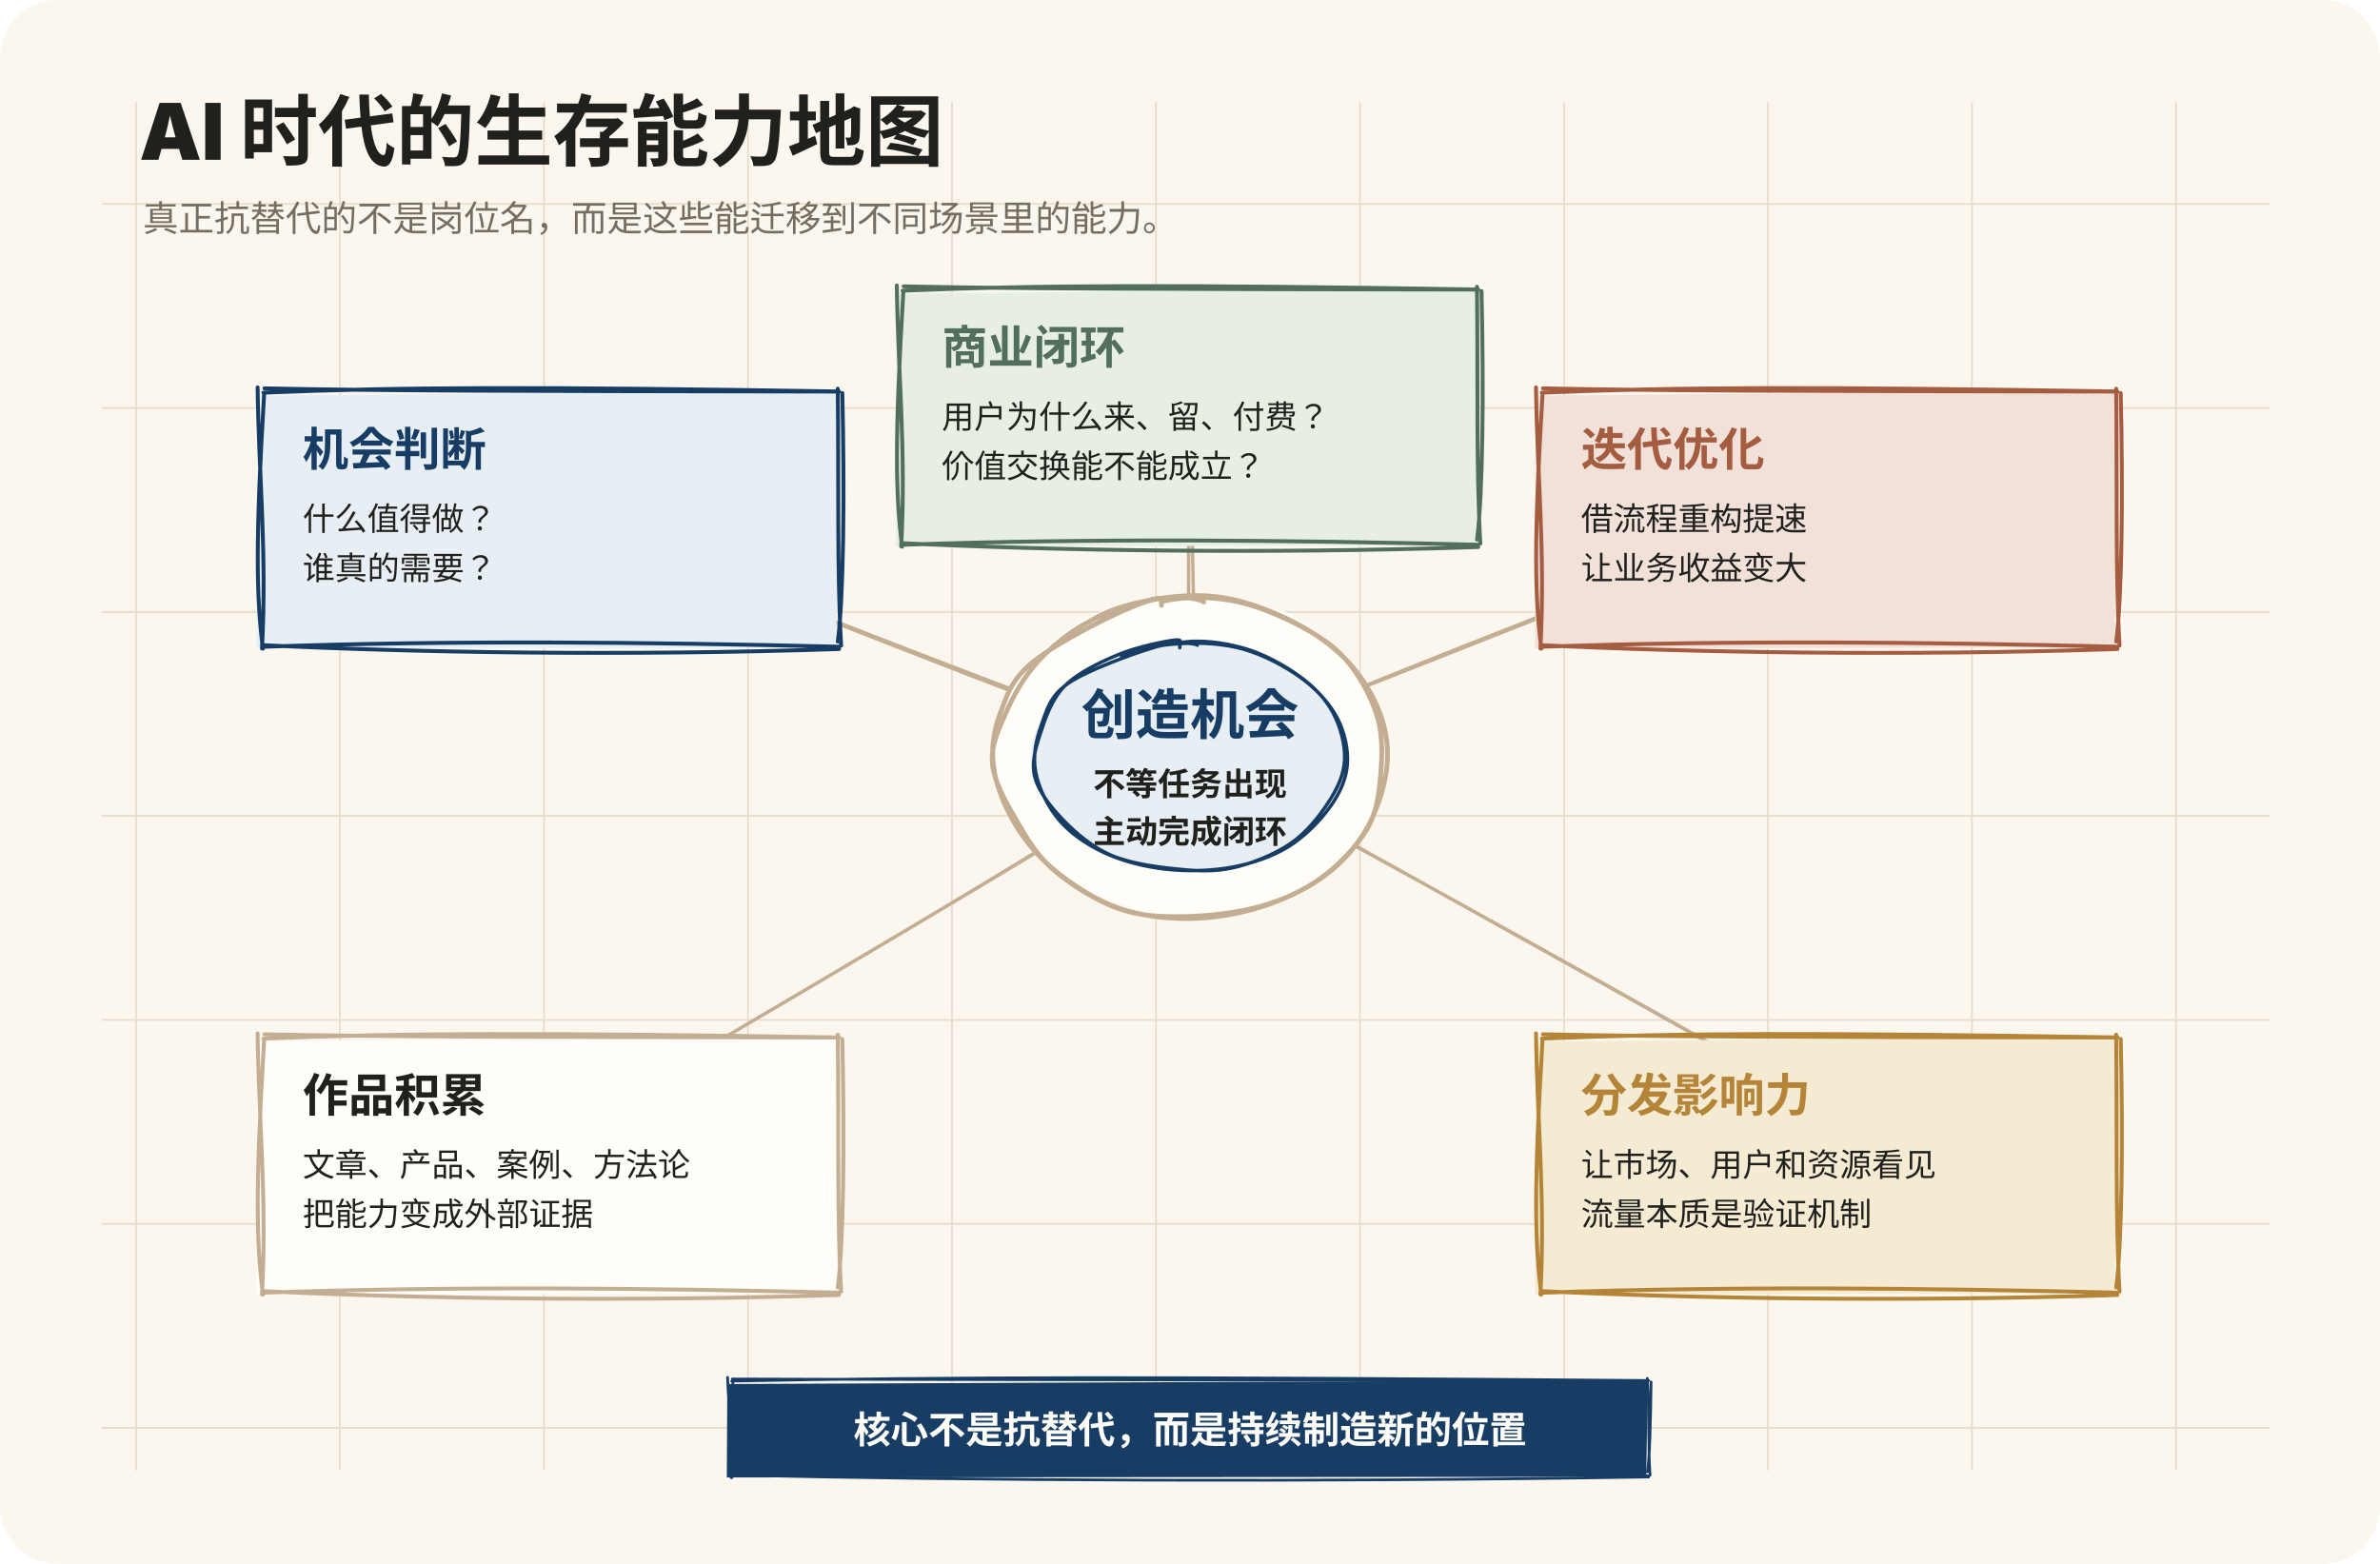
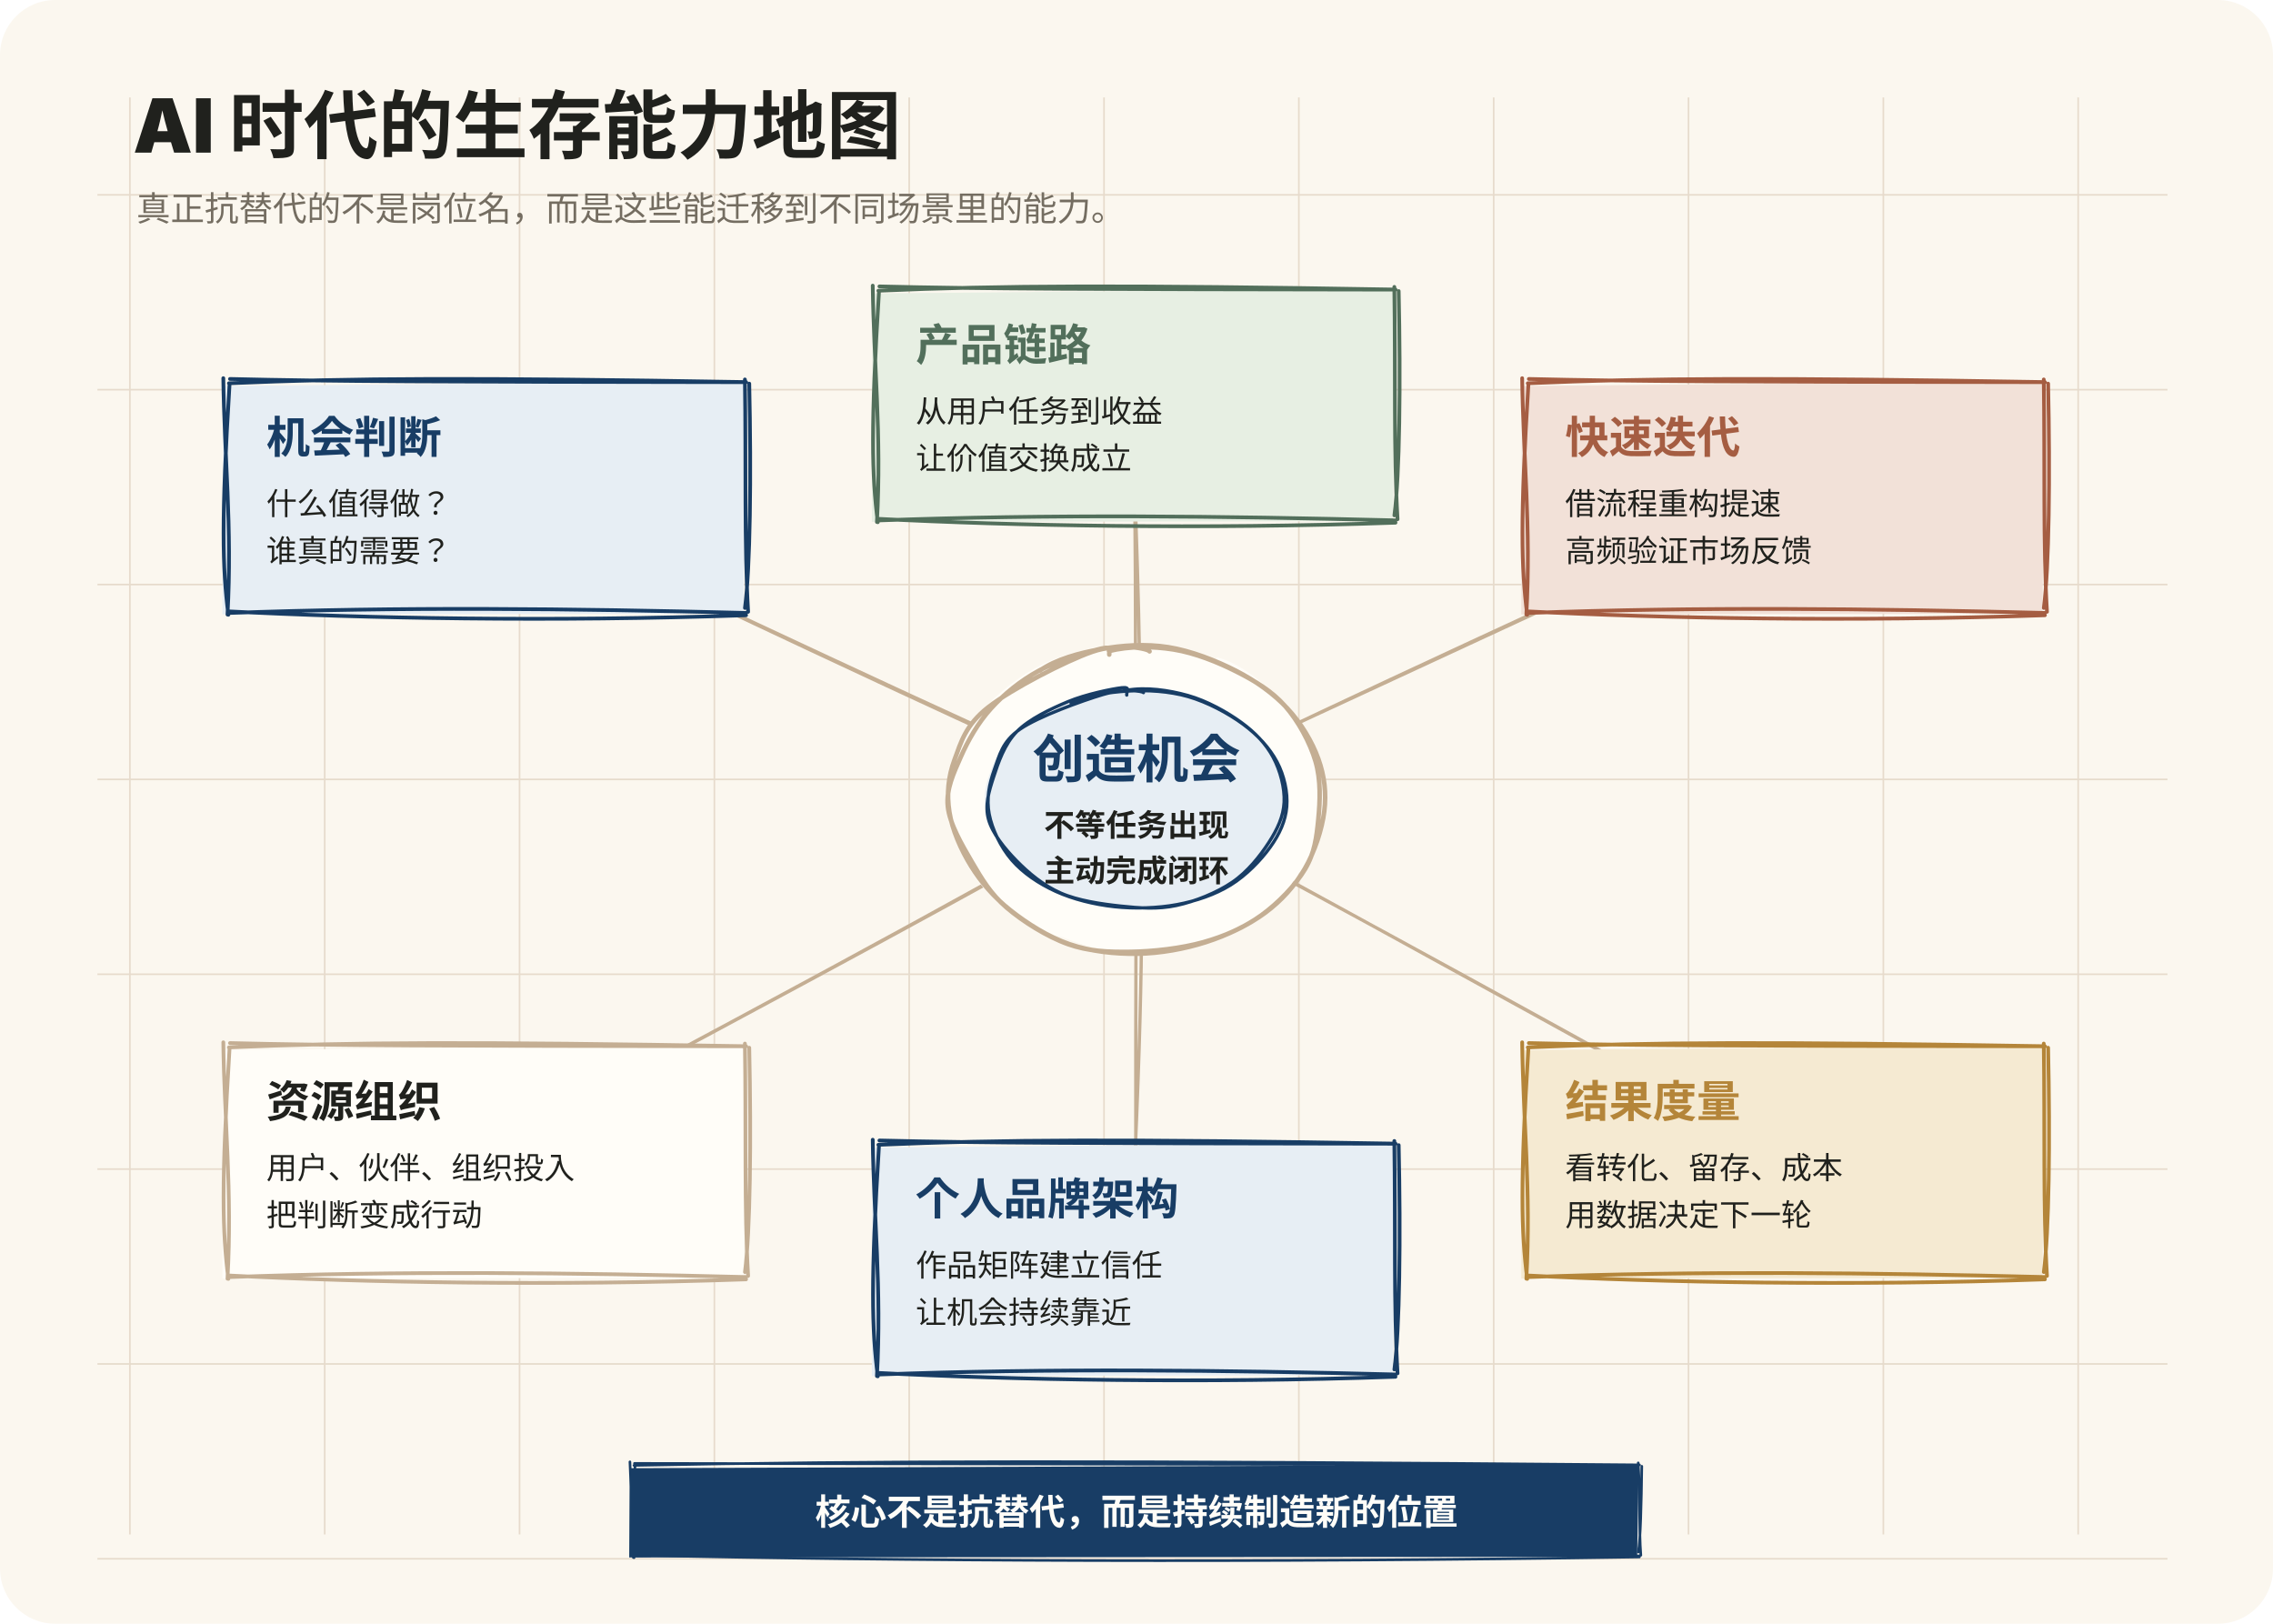
- <svg xmlns="http://www.w3.org/2000/svg" width="1400" height="920" viewBox="0 0 1400 920" role="img" aria-labelledby="title desc">
-   <rect width="1400" height="920" rx="34" fill="#fbf7ef" />
+ <svg xmlns="http://www.w3.org/2000/svg" width="1400" height="1000" viewBox="0 0 1400 1000" role="img" aria-labelledby="title desc">
+   <rect width="1400" height="1000" rx="34" fill="#fbf7ef" />
  <g opacity="0.38">
-     <path d="M80 60V865" stroke="#c4ae93" stroke-width="1" />
-     <path d="M200 60V865" stroke="#c4ae93" stroke-width="1" />
-     <path d="M320 60V865" stroke="#c4ae93" stroke-width="1" />
-     <path d="M440 60V865" stroke="#c4ae93" stroke-width="1" />
-     <path d="M560 60V865" stroke="#c4ae93" stroke-width="1" />
-     <path d="M680 60V865" stroke="#c4ae93" stroke-width="1" />
-     <path d="M800 60V865" stroke="#c4ae93" stroke-width="1" />
-     <path d="M920 60V865" stroke="#c4ae93" stroke-width="1" />
-     <path d="M1040 60V865" stroke="#c4ae93" stroke-width="1" />
-     <path d="M1160 60V865" stroke="#c4ae93" stroke-width="1" />
-     <path d="M1280 60V865" stroke="#c4ae93" stroke-width="1" />
+     <path d="M80 60V945" stroke="#c4ae93" stroke-width="1" />
+     <path d="M200 60V945" stroke="#c4ae93" stroke-width="1" />
+     <path d="M320 60V945" stroke="#c4ae93" stroke-width="1" />
+     <path d="M440 60V945" stroke="#c4ae93" stroke-width="1" />
+     <path d="M560 60V945" stroke="#c4ae93" stroke-width="1" />
+     <path d="M680 60V945" stroke="#c4ae93" stroke-width="1" />
+     <path d="M800 60V945" stroke="#c4ae93" stroke-width="1" />
+     <path d="M920 60V945" stroke="#c4ae93" stroke-width="1" />
+     <path d="M1040 60V945" stroke="#c4ae93" stroke-width="1" />
+     <path d="M1160 60V945" stroke="#c4ae93" stroke-width="1" />
+     <path d="M1280 60V945" stroke="#c4ae93" stroke-width="1" />
    <path d="M60 120H1335" stroke="#c4ae93" stroke-width="1" />
    <path d="M60 240H1335" stroke="#c4ae93" stroke-width="1" />
    <path d="M60 360H1335" stroke="#c4ae93" stroke-width="1" />
    <path d="M60 480H1335" stroke="#c4ae93" stroke-width="1" />
    <path d="M60 600H1335" stroke="#c4ae93" stroke-width="1" />
    <path d="M60 720H1335" stroke="#c4ae93" stroke-width="1" />
    <path d="M60 840H1335" stroke="#c4ae93" stroke-width="1" />
+     <path d="M60 960H1335" stroke="#c4ae93" stroke-width="1" />
  </g>
  <text x="82" y="94" fill="#20211d" text-anchor="start" font-size="46" font-weight="850" font-family="-apple-system, BlinkMacSystemFont, 'PingFang SC', 'Microsoft YaHei', sans-serif">AI 时代的生存能力地图</text>
  <text x="84" y="136" fill="#746d61" text-anchor="start" font-size="21" font-weight="520" font-family="-apple-system, BlinkMacSystemFont, 'PingFang SC', 'Microsoft YaHei', sans-serif">真正抗替代的不是岗位名，而是这些能迁移到不同场景里的能力。</text>
-   <path d="M701.93 443.114 C697.901 407.063, 699.732 368.288, 699.015 250.426 M701.167 446.229 C702.741 400.484, 702.898 354.324, 699.481 250.379" stroke="#c4ae93" fill="none" stroke-width="2" stroke-linecap="round" />
-   <path d="M701.204 443.824 C767.236 417.875, 836.394 391.014, 1039.386 310.266 M700.728 445.767 C781.255 411.521, 861.209 379.589, 1039.677 310.237" stroke="#c4ae93" fill="none" stroke-width="2" stroke-linecap="round" />
-   <path d="M700.984 444.039 C777.861 486.838, 854.812 528.968, 1079.498 655.217 M700.595 445.627 C788.938 492.627, 878.269 541.767, 1079.736 655.193" stroke="#c4ae93" fill="none" stroke-width="2" stroke-linecap="round" />
-   <path d="M701.067 443.957 C631.981 488.323, 562.976 530.462, 349.455 655.236 M700.646 445.68 C617.456 497.381, 535.338 546.505, 349.713 655.21" stroke="#c4ae93" fill="none" stroke-width="2" stroke-linecap="round" />
-   <path d="M701.174 443.853 C629.221 419.436, 560.317 392.572, 349.401 310.259 M700.71 445.747 C619.16 416.655, 537.05 384.729, 349.685 310.231" stroke="#c4ae93" fill="none" stroke-width="2" stroke-linecap="round" />
-   <path d="M647.199 361.198 C657.752 355.368, 671.938 353.866, 685.792 352.864 C699.647 351.861, 716.913 352.779, 730.324 355.184 C743.735 357.589, 755.045 360.637, 766.259 367.294 C777.473 373.95, 790.006 385.636, 797.61 395.123 C805.214 404.611, 809.208 413.148, 811.883 424.218 C814.559 435.289, 815.851 450.145, 813.662 461.548 C811.474 472.951, 805.821 482.837, 798.751 492.636 C791.68 502.436, 782.182 513.315, 771.239 520.344 C760.296 527.373, 746.45 531.655, 733.093 534.812 C719.735 537.969, 704.541 540.194, 691.093 539.285 C677.646 538.376, 665.045 534.44, 652.408 529.358 C639.772 524.276, 625.125 516.835, 615.274 508.796 C605.422 500.756, 598.53 491.621, 593.3 481.123 C588.069 470.626, 583.961 457.349, 583.893 445.809 C583.824 434.269, 588.031 422.139, 592.889 411.883 C597.748 401.626, 601.421 393.669, 613.045 384.27 C624.669 374.87, 651.153 360.766, 662.633 355.485 C674.113 350.205, 681.286 351.014, 681.926 352.587 M749.545 357.739 C762.689 361.198, 775.054 371.107, 784.391 379.914 C793.729 388.722, 800.56 400.077, 805.57 410.583 C810.581 421.089, 814.187 432.04, 814.452 442.951 C814.717 453.862, 811.443 465.721, 807.159 476.05 C802.875 486.38, 798.09 496.329, 788.748 504.929 C779.406 513.53, 764.134 521.771, 751.108 527.652 C738.081 533.534, 723.936 539.206, 710.59 540.217 C697.243 541.228, 684.089 536.67, 671.029 533.719 C657.969 530.767, 643.131 528.508, 632.231 522.509 C621.33 516.51, 612.797 507.378, 605.626 497.727 C598.454 488.075, 592.106 476.027, 589.2 464.6 C586.294 453.172, 586.387 440.455, 588.189 429.164 C589.991 417.873, 592.93 406.94, 600.011 396.854 C607.093 386.768, 619.699 375.782, 630.677 368.647 C641.655 361.512, 653.138 356.656, 665.88 354.044 C678.623 351.432, 693.434 352.069, 707.13 352.973 C720.826 353.878, 741.444 357.671, 748.059 359.471 C754.675 361.271, 747.304 361.976, 746.823 363.773" stroke="none" fill="#fffdf8" stroke-linecap="round" stroke-linejoin="round" />
-   <path d="M640.488 365.968 C650.533 358.954, 664.593 355.203, 677.775 352.804 C690.957 350.406, 705.659 349.357, 719.58 351.578 C733.501 353.799, 749.076 359.848, 761.299 366.13 C773.522 372.412, 784.471 380.233, 792.919 389.27 C801.368 398.307, 808.203 409.79, 811.993 420.353 C815.782 430.916, 817.05 441.364, 815.656 452.648 C814.262 463.932, 809.681 477.65, 803.628 488.057 C797.574 498.465, 789.481 507.563, 779.334 515.091 C769.188 522.619, 755.875 529.014, 742.751 533.224 C729.626 537.435, 714.598 540.145, 700.589 540.355 C686.58 540.566, 671.736 538.946, 658.695 534.487 C645.654 530.027, 632.438 521.599, 622.342 513.598 C612.247 505.596, 604.39 496.586, 598.122 486.477 C591.854 476.369, 586.425 463.908, 584.735 452.947 C583.044 441.985, 583.971 431.452, 587.977 420.708 C591.984 409.965, 594.633 399.54, 608.774 388.487 C622.916 377.435, 656.282 360.114, 672.827 354.393 C689.372 348.671, 707.433 352.527, 708.046 354.158 M683.059 353.967 C695.381 350.901, 709.839 350.907, 722.943 353.024 C736.046 355.141, 750.257 360.876, 761.681 366.671 C773.106 372.465, 783.399 378.602, 791.491 387.791 C799.582 396.979, 806.813 410.189, 810.231 421.8 C813.649 433.41, 813.057 446.389, 811.996 457.454 C810.935 468.519, 809.734 478.311, 803.868 488.192 C798.002 498.074, 787.274 509.225, 776.8 516.743 C766.325 524.262, 754.423 529.559, 741.02 533.302 C727.616 537.046, 710.262 539.018, 696.377 539.204 C682.492 539.39, 670.422 538.948, 657.71 534.42 C644.997 529.893, 629.96 520.491, 620.103 512.041 C610.245 503.59, 604.615 494.108, 598.565 483.72 C592.515 473.332, 584.931 460.476, 583.8 449.713 C582.67 438.95, 587.353 429.2, 591.782 419.14 C596.212 409.079, 602.365 398.194, 610.379 389.349 C618.392 380.504, 628.51 372.224, 639.861 366.068 C651.212 359.913, 671.259 354.074, 678.487 352.417 C685.714 350.761, 682.841 354.294, 683.226 356.13" stroke="#c4ae93" fill="none" stroke-width="2.8" stroke-linecap="round" stroke-linejoin="round" />
-   <path d="M645.68 390.92 C654.35 384.649, 668.095 381.823, 679.944 379.773 C691.793 377.724, 704.717 377.105, 716.776 378.622 C728.835 380.139, 741.994 383.668, 752.297 388.874 C762.6 394.081, 772.36 401.742, 778.593 409.861 C784.825 417.979, 788.018 428.376, 789.693 437.587 C791.367 446.799, 792.171 456.852, 788.64 465.131 C785.108 473.41, 776.581 480.373, 768.502 487.259 C760.424 494.145, 751.313 502.582, 740.17 506.445 C729.027 510.308, 714.168 510.236, 701.643 510.436 C689.117 510.635, 676.405 510.937, 665.018 507.644 C653.63 504.352, 641.86 497.224, 633.316 490.681 C624.773 484.139, 617.934 476.918, 613.757 468.39 C609.58 459.863, 607.361 448.683, 608.253 439.516 C609.145 430.349, 610.428 422.529, 619.108 413.387 C627.788 404.246, 651.1 390.042, 660.331 384.668 C669.561 379.293, 674.064 380.003, 674.491 381.141 M656.784 385.344 C667.111 380.183, 683.694 378.045, 696.206 377.771 C708.719 377.498, 720.825 380.475, 731.859 383.704 C742.894 386.932, 753.495 390.779, 762.412 397.144 C771.329 403.508, 780.835 413.582, 785.359 421.892 C789.883 430.202, 790.14 438.468, 789.558 447.004 C788.975 455.539, 787.015 464.885, 781.862 473.105 C776.709 481.324, 768.385 490.104, 758.64 496.32 C748.895 502.536, 735.544 508, 723.392 510.4 C711.24 512.801, 697.974 512.448, 685.726 510.724 C673.479 509.001, 659.936 505.212, 649.906 500.059 C639.877 494.907, 632.53 487.303, 625.551 479.811 C618.572 472.32, 610.665 463.498, 608.03 455.11 C605.395 446.722, 606.245 438.442, 609.74 429.483 C613.235 420.525, 620.976 408.466, 629.001 401.359 C637.026 394.252, 652.591 389.017, 657.892 386.841 C663.193 384.666, 659.819 387.429, 660.806 388.307" stroke="none" fill="#e7eef4" stroke-linecap="round" stroke-linejoin="round" />
-   <path d="M659.724 386.231 C669.442 381.37, 682.674 379.303, 694.694 378.603 C706.713 377.903, 720.023 378.632, 731.842 382.03 C743.662 385.427, 756.495 392.29, 765.61 398.985 C774.726 405.681, 782.047 413.74, 786.536 422.201 C791.026 430.662, 793.243 440.994, 792.548 449.751 C791.853 458.508, 788.137 466.69, 782.365 474.744 C776.593 482.797, 767.489 492.178, 757.916 498.073 C748.343 503.967, 736.855 507.891, 724.926 510.111 C712.998 512.332, 698.78 512.749, 686.344 511.395 C673.909 510.042, 660.841 506.777, 650.312 501.989 C639.782 497.2, 630.007 490.596, 623.166 482.665 C616.325 474.734, 611.057 463.674, 609.267 454.402 C607.476 445.13, 609.255 435.756, 612.424 427.033 C615.594 418.309, 617.129 409.776, 628.284 402.061 C639.438 394.345, 666.684 384.488, 679.35 380.74 C692.017 376.993, 703.711 378.533, 704.283 379.577 M694.064 378.111 C705.71 375.967, 719.934 378.028, 731.657 381.316 C743.381 384.604, 755.662 391.506, 764.405 397.838 C773.148 404.169, 779.695 411.103, 784.115 419.305 C788.535 427.508, 791.363 438.294, 790.926 447.052 C790.488 455.81, 786.811 463.642, 781.491 471.851 C776.172 480.06, 768.5 489.837, 759.006 496.306 C749.513 502.776, 736.004 508.216, 724.528 510.667 C713.052 513.118, 702.006 512.288, 690.149 511.013 C678.292 509.738, 664.06 507.671, 653.387 503.015 C642.714 498.36, 633.534 490.643, 626.111 483.078 C618.688 475.514, 611.214 466.187, 608.85 457.626 C606.485 449.066, 609.01 440.732, 611.924 431.713 C614.839 422.694, 618.674 411.286, 626.339 403.512 C634.004 395.737, 647.137 389.561, 657.913 385.065 C668.689 380.57, 684.984 377.203, 690.996 376.54 C697.008 375.876, 693.51 379.314, 693.987 381.085" stroke="#183d65" fill="none" stroke-width="2" stroke-linecap="round" stroke-linejoin="round" />
-   <text x="700" y="432" fill="#183d65" text-anchor="middle" font-size="32" font-weight="850" font-family="-apple-system, BlinkMacSystemFont, 'PingFang SC', 'Microsoft YaHei', sans-serif">创造机会</text>
-   <text x="700" y="468" fill="#20211d" text-anchor="middle" font-size="19" font-weight="590" font-family="-apple-system, BlinkMacSystemFont, 'PingFang SC', 'Microsoft YaHei', sans-serif">不等任务出现</text>
-   <text x="700" y="496" fill="#20211d" text-anchor="middle" font-size="19" font-weight="590" font-family="-apple-system, BlinkMacSystemFont, 'PingFang SC', 'Microsoft YaHei', sans-serif">主动完成闭环</text>
+   <path d="M700.961 491.061 C618.998 456.065, 539.89 418.972, 299.509 306.212 M700.581 492.612 C607.38 451.37, 513.509 407.505, 299.742 306.189" stroke="#c4ae93" fill="none" stroke-width="2" stroke-linecap="round" />
+   <path d="M701.93 490.114 C698.169 457.864, 700 422.89, 699.015 316.426 M701.167 493.229 C702.583 451.946, 702.74 410.249, 699.481 316.379" stroke="#c4ae93" fill="none" stroke-width="2" stroke-linecap="round" />
+   <path d="M700.961 491.061 C779.038 454.585, 859.969 417.493, 1099.509 306.212 M700.581 492.612 C795.276 446.536, 889.303 402.671, 1099.742 306.189" stroke="#c4ae93" fill="none" stroke-width="2" stroke-linecap="round" />
+   <path d="M700.915 491.106 C781.786 535.415, 862.674 579.137, 1099.533 710.202 M700.553 492.583 C793.626 541.51, 887.649 592.541, 1099.754 710.18" stroke="#c4ae93" fill="none" stroke-width="2" stroke-linecap="round" />
+   <path d="M701.679 490.359 C703.242 536.544, 704.835 580.359, 699.143 710.371 M701.016 493.069 C699.409 544.318, 699.546 595.207, 699.549 710.33" stroke="#c4ae93" fill="none" stroke-width="2" stroke-linecap="round" />
+   <path d="M700.915 491.106 C621.747 536.824, 542.595 580.545, 299.533 710.202 M700.553 492.583 C605.73 546.111, 511.856 597.142, 299.754 710.18" stroke="#c4ae93" fill="none" stroke-width="2" stroke-linecap="round" />
+   <path d="M647.199 408.198 C657.752 402.368, 671.938 400.866, 685.792 399.864 C699.647 398.861, 716.913 399.779, 730.324 402.184 C743.735 404.589, 755.045 407.637, 766.259 414.294 C777.473 420.95, 790.006 432.636, 797.61 442.123 C805.214 451.611, 809.208 460.148, 811.883 471.218 C814.559 482.289, 815.851 497.145, 813.662 508.548 C811.474 519.951, 805.821 529.837, 798.751 539.636 C791.68 549.436, 782.182 560.315, 771.239 567.344 C760.296 574.373, 746.45 578.655, 733.093 581.812 C719.735 584.969, 704.541 587.194, 691.093 586.285 C677.646 585.376, 665.045 581.44, 652.408 576.358 C639.772 571.276, 625.125 563.835, 615.274 555.796 C605.422 547.756, 598.53 538.621, 593.3 528.123 C588.069 517.626, 583.961 504.349, 583.893 492.809 C583.824 481.269, 588.031 469.139, 592.889 458.883 C597.748 448.626, 601.421 440.669, 613.045 431.27 C624.669 421.87, 651.153 407.766, 662.633 402.485 C674.113 397.205, 681.286 398.014, 681.926 399.587 M749.545 404.739 C762.689 408.198, 775.054 418.107, 784.391 426.914 C793.729 435.722, 800.56 447.077, 805.57 457.583 C810.581 468.089, 814.187 479.04, 814.452 489.951 C814.717 500.862, 811.443 512.721, 807.159 523.05 C802.875 533.38, 798.09 543.329, 788.748 551.929 C779.406 560.53, 764.134 568.771, 751.108 574.652 C738.081 580.534, 723.936 586.206, 710.59 587.217 C697.243 588.228, 684.089 583.67, 671.029 580.719 C657.969 577.767, 643.131 575.508, 632.231 569.509 C621.33 563.51, 612.797 554.378, 605.626 544.727 C598.454 535.075, 592.106 523.027, 589.2 511.6 C586.294 500.172, 586.387 487.455, 588.189 476.164 C589.991 464.873, 592.93 453.94, 600.011 443.854 C607.093 433.768, 619.699 422.782, 630.677 415.647 C641.655 408.512, 653.138 403.656, 665.88 401.044 C678.623 398.432, 693.434 399.069, 707.13 399.973 C720.826 400.878, 741.444 404.671, 748.059 406.471 C754.675 408.271, 747.304 408.976, 746.823 410.773" stroke="none" fill="#fffdf8" stroke-linecap="round" stroke-linejoin="round" />
+   <path d="M640.488 412.968 C650.533 405.954, 664.593 402.203, 677.775 399.804 C690.957 397.406, 705.659 396.357, 719.58 398.578 C733.501 400.799, 749.076 406.848, 761.299 413.13 C773.522 419.412, 784.471 427.233, 792.919 436.27 C801.368 445.307, 808.203 456.79, 811.993 467.353 C815.782 477.916, 817.05 488.364, 815.656 499.648 C814.262 510.932, 809.681 524.65, 803.628 535.057 C797.574 545.465, 789.481 554.563, 779.334 562.091 C769.188 569.619, 755.875 576.014, 742.751 580.224 C729.626 584.435, 714.598 587.145, 700.589 587.355 C686.58 587.566, 671.736 585.946, 658.695 581.487 C645.654 577.027, 632.438 568.599, 622.342 560.598 C612.247 552.596, 604.39 543.586, 598.122 533.477 C591.854 523.369, 586.425 510.908, 584.735 499.947 C583.044 488.985, 583.971 478.452, 587.977 467.708 C591.984 456.965, 594.633 446.54, 608.774 435.487 C622.916 424.435, 656.282 407.114, 672.827 401.393 C689.372 395.671, 707.433 399.527, 708.046 401.158 M683.059 400.967 C695.381 397.901, 709.839 397.907, 722.943 400.024 C736.046 402.141, 750.257 407.876, 761.681 413.671 C773.106 419.465, 783.399 425.602, 791.491 434.791 C799.582 443.979, 806.813 457.189, 810.231 468.8 C813.649 480.41, 813.057 493.389, 811.996 504.454 C810.935 515.519, 809.734 525.311, 803.868 535.192 C798.002 545.074, 787.274 556.225, 776.8 563.743 C766.325 571.262, 754.423 576.559, 741.02 580.302 C727.616 584.046, 710.262 586.018, 696.377 586.204 C682.492 586.39, 670.422 585.948, 657.71 581.42 C644.997 576.893, 629.96 567.491, 620.103 559.041 C610.245 550.59, 604.615 541.108, 598.565 530.72 C592.515 520.332, 584.931 507.476, 583.8 496.713 C582.67 485.95, 587.353 476.2, 591.782 466.14 C596.212 456.079, 602.365 445.194, 610.379 436.349 C618.392 427.504, 628.51 419.224, 639.861 413.068 C651.212 406.913, 671.259 401.074, 678.487 399.417 C685.714 397.761, 682.841 401.294, 683.226 403.13" stroke="#c4ae93" fill="none" stroke-width="2.8" stroke-linecap="round" stroke-linejoin="round" />
+   <path d="M645.68 437.92 C654.35 431.649, 668.095 428.823, 679.944 426.773 C691.793 424.724, 704.717 424.105, 716.776 425.622 C728.835 427.139, 741.994 430.668, 752.297 435.874 C762.6 441.081, 772.36 448.742, 778.593 456.861 C784.825 464.979, 788.018 475.376, 789.693 484.587 C791.367 493.799, 792.171 503.852, 788.64 512.131 C785.108 520.41, 776.581 527.373, 768.502 534.259 C760.424 541.145, 751.313 549.582, 740.17 553.445 C729.027 557.308, 714.168 557.236, 701.643 557.436 C689.117 557.635, 676.405 557.937, 665.018 554.644 C653.63 551.352, 641.86 544.224, 633.316 537.681 C624.773 531.139, 617.934 523.918, 613.757 515.39 C609.58 506.863, 607.361 495.683, 608.253 486.516 C609.145 477.349, 610.428 469.529, 619.108 460.387 C627.788 451.246, 651.1 437.042, 660.331 431.668 C669.561 426.293, 674.064 427.003, 674.491 428.141 M656.784 432.344 C667.111 427.183, 683.694 425.045, 696.206 424.771 C708.719 424.498, 720.825 427.475, 731.859 430.704 C742.894 433.932, 753.495 437.779, 762.412 444.144 C771.329 450.508, 780.835 460.582, 785.359 468.892 C789.883 477.202, 790.14 485.468, 789.558 494.004 C788.975 502.539, 787.015 511.885, 781.862 520.105 C776.709 528.324, 768.385 537.104, 758.64 543.32 C748.895 549.536, 735.544 555, 723.392 557.4 C711.24 559.801, 697.974 559.448, 685.726 557.724 C673.479 556.001, 659.936 552.212, 649.906 547.059 C639.877 541.907, 632.53 534.303, 625.551 526.811 C618.572 519.32, 610.665 510.498, 608.03 502.11 C605.395 493.722, 606.245 485.442, 609.74 476.483 C613.235 467.525, 620.976 455.466, 629.001 448.359 C637.026 441.252, 652.591 436.017, 657.892 433.841 C663.193 431.666, 659.819 434.429, 660.806 435.307" stroke="none" fill="#e7eef4" stroke-linecap="round" stroke-linejoin="round" />
+   <path d="M659.724 433.231 C669.442 428.37, 682.674 426.303, 694.694 425.603 C706.713 424.903, 720.023 425.632, 731.842 429.03 C743.662 432.427, 756.495 439.29, 765.61 445.985 C774.726 452.681, 782.047 460.74, 786.536 469.201 C791.026 477.662, 793.243 487.994, 792.548 496.751 C791.853 505.508, 788.137 513.69, 782.365 521.744 C776.593 529.797, 767.489 539.178, 757.916 545.073 C748.343 550.967, 736.855 554.891, 724.926 557.111 C712.998 559.332, 698.78 559.749, 686.344 558.395 C673.909 557.042, 660.841 553.777, 650.312 548.989 C639.782 544.2, 630.007 537.596, 623.166 529.665 C616.325 521.734, 611.057 510.674, 609.267 501.402 C607.476 492.13, 609.255 482.756, 612.424 474.033 C615.594 465.309, 617.129 456.776, 628.284 449.061 C639.438 441.345, 666.684 431.488, 679.35 427.74 C692.017 423.993, 703.711 425.533, 704.283 426.577 M694.064 425.111 C705.71 422.967, 719.934 425.028, 731.657 428.316 C743.381 431.604, 755.662 438.506, 764.405 444.838 C773.148 451.169, 779.695 458.103, 784.115 466.305 C788.535 474.508, 791.363 485.294, 790.926 494.052 C790.488 502.81, 786.811 510.642, 781.491 518.851 C776.172 527.06, 768.5 536.837, 759.006 543.306 C749.513 549.776, 736.004 555.216, 724.528 557.667 C713.052 560.118, 702.006 559.288, 690.149 558.013 C678.292 556.738, 664.06 554.671, 653.387 550.015 C642.714 545.36, 633.534 537.643, 626.111 530.078 C618.688 522.514, 611.214 513.187, 608.85 504.626 C606.485 496.066, 609.01 487.732, 611.924 478.713 C614.839 469.694, 618.674 458.286, 626.339 450.512 C634.004 442.737, 647.137 436.561, 657.913 432.065 C668.689 427.57, 684.984 424.203, 690.996 423.54 C697.008 422.876, 693.51 426.314, 693.987 428.085" stroke="#183d65" fill="none" stroke-width="2" stroke-linecap="round" stroke-linejoin="round" />
+   <text x="700" y="479" fill="#183d65" text-anchor="middle" font-size="32" font-weight="850" font-family="-apple-system, BlinkMacSystemFont, 'PingFang SC', 'Microsoft YaHei', sans-serif">创造机会</text>
+   <text x="700" y="515" fill="#20211d" text-anchor="middle" font-size="19" font-weight="590" font-family="-apple-system, BlinkMacSystemFont, 'PingFang SC', 'Microsoft YaHei', sans-serif">不等任务出现</text>
+   <text x="700" y="543" fill="#20211d" text-anchor="middle" font-size="19" font-weight="590" font-family="-apple-system, BlinkMacSystemFont, 'PingFang SC', 'Microsoft YaHei', sans-serif">主动完成闭环</text>
  <g>
-     <path d="M151.354 232.702 L493.177 229.87 L492.005 380.948 L150.999 381.415" stroke="none" fill="#e7eef4" stroke-linecap="round" stroke-linejoin="round" />
-     <path d="M155.573 228.463 C222.548 229.846, 292.056 230.036, 493.198 230.347 M154.951 231.002 C234.773 227.685, 314.757 227.392, 493.577 230.309 M495.491 231.248 C496.881 291.408, 496.232 350.977, 492.838 377.421 M492.803 228.693 C493.497 283.742, 492.274 336.202, 494.785 379.793 M493.539 381.817 C366.653 386.022, 242.398 383.845, 154.221 379.517 M493.585 380.461 C379.024 377.667, 267.004 376.582, 154.361 380.506 M154.121 381.491 C157.133 325.425, 152.089 276.796, 151.541 227.91 M154.656 381.618 C150.841 351.117, 150.126 319.727, 155.399 231.433" stroke="#183d65" fill="none" stroke-width="2.3" stroke-linecap="round" stroke-linejoin="round" />
-     <text x="178" y="274" fill="#183d65" text-anchor="start" font-size="27" font-weight="800" font-family="-apple-system, BlinkMacSystemFont, 'PingFang SC', 'Microsoft YaHei', sans-serif">机会判断</text>
-     <text x="178" y="312" fill="#20211d" text-anchor="start" font-size="19" font-weight="540" font-family="-apple-system, BlinkMacSystemFont, 'PingFang SC', 'Microsoft YaHei', sans-serif">什么值得做？</text>
-     <text x="178" y="341" fill="#20211d" text-anchor="start" font-size="19" font-weight="540" font-family="-apple-system, BlinkMacSystemFont, 'PingFang SC', 'Microsoft YaHei', sans-serif">谁真的需要？</text>
+     <path d="M137.354 237.702 L459.177 234.87 L458.005 377.948 L136.999 378.415" stroke="none" fill="#e7eef4" stroke-linecap="round" stroke-linejoin="round" />
+     <path d="M141.651 233.386 C204.573 234.901, 270.155 235.102, 459.157 235.365 M140.999 236.052 C216.122 232.777, 291.415 232.469, 459.556 235.325 M461.491 236.248 C462.735 293.268, 462.086 349.697, 458.838 374.421 M458.803 233.693 C459.582 285.923, 458.359 335.564, 460.785 376.793 M459.516 378.908 C340.065 383.078, 223.376 380.793, 140.232 376.493 M459.564 377.484 C351.671 374.756, 246.448 373.617, 140.379 377.532 M140.121 378.491 C143.13 325.264, 138.087 279.475, 137.541 232.91 M140.656 378.618 C136.962 349.728, 136.247 319.95, 141.399 236.433" stroke="#183d65" fill="none" stroke-width="2.3" stroke-linecap="round" stroke-linejoin="round" />
+     <text x="164" y="279" fill="#183d65" text-anchor="start" font-size="27" font-weight="800" font-family="-apple-system, BlinkMacSystemFont, 'PingFang SC', 'Microsoft YaHei', sans-serif">机会判断</text>
+     <text x="164" y="317" fill="#20211d" text-anchor="start" font-size="19" font-weight="540" font-family="-apple-system, BlinkMacSystemFont, 'PingFang SC', 'Microsoft YaHei', sans-serif">什么值得做？</text>
+     <text x="164" y="346" fill="#20211d" text-anchor="start" font-size="19" font-weight="540" font-family="-apple-system, BlinkMacSystemFont, 'PingFang SC', 'Microsoft YaHei', sans-serif">谁真的需要？</text>
  </g>
  <g>
-     <path d="M527.354 172.702 L869.177 169.87 L868.005 320.948 L526.999 321.415" stroke="none" fill="#e7efe3" stroke-linecap="round" stroke-linejoin="round" />
-     <path d="M531.573 168.463 C598.548 169.846, 668.056 170.036, 869.198 170.347 M530.951 171.002 C610.773 167.685, 690.757 167.392, 869.577 170.309 M871.491 171.248 C872.881 231.408, 872.232 290.977, 868.838 317.421 M868.803 168.693 C869.497 223.742, 868.274 276.202, 870.785 319.793 M869.539 321.817 C742.653 326.022, 618.398 323.845, 530.221 319.517 M869.585 320.461 C755.024 317.667, 643.004 316.582, 530.361 320.506 M530.121 321.491 C533.133 265.425, 528.089 216.796, 527.541 167.91 M530.656 321.618 C526.841 291.117, 526.126 259.727, 531.399 171.433" stroke="#526f5b" fill="none" stroke-width="2.3" stroke-linecap="round" stroke-linejoin="round" />
-     <text x="554" y="214" fill="#526f5b" text-anchor="start" font-size="27" font-weight="800" font-family="-apple-system, BlinkMacSystemFont, 'PingFang SC', 'Microsoft YaHei', sans-serif">商业闭环</text>
-     <text x="554" y="252" fill="#20211d" text-anchor="start" font-size="19" font-weight="540" font-family="-apple-system, BlinkMacSystemFont, 'PingFang SC', 'Microsoft YaHei', sans-serif">用户为什么来、留、付费？</text>
-     <text x="554" y="281" fill="#20211d" text-anchor="start" font-size="19" font-weight="540" font-family="-apple-system, BlinkMacSystemFont, 'PingFang SC', 'Microsoft YaHei', sans-serif">价值交换能不能成立？</text>
+     <path d="M537.354 180.702 L859.177 177.87 L858.005 320.948 L536.999 321.415" stroke="none" fill="#e7efe3" stroke-linecap="round" stroke-linejoin="round" />
+     <path d="M541.651 176.386 C604.573 177.901, 670.155 178.102, 859.157 178.365 M540.999 179.052 C616.122 175.777, 691.415 175.469, 859.556 178.325 M861.491 179.248 C862.735 236.268, 862.086 292.697, 858.838 317.421 M858.803 176.693 C859.582 228.923, 858.359 278.564, 860.785 319.793 M859.516 321.908 C740.065 326.078, 623.376 323.793, 540.232 319.493 M859.564 320.484 C751.671 317.756, 646.448 316.617, 540.379 320.532 M540.121 321.491 C543.13 268.264, 538.087 222.475, 537.541 175.91 M540.656 321.618 C536.962 292.728, 536.247 262.95, 541.399 179.433" stroke="#526f5b" fill="none" stroke-width="2.3" stroke-linecap="round" stroke-linejoin="round" />
+     <text x="564" y="222" fill="#526f5b" text-anchor="start" font-size="27" font-weight="800" font-family="-apple-system, BlinkMacSystemFont, 'PingFang SC', 'Microsoft YaHei', sans-serif">产品链路</text>
+     <text x="564" y="260" fill="#20211d" text-anchor="start" font-size="19" font-weight="540" font-family="-apple-system, BlinkMacSystemFont, 'PingFang SC', 'Microsoft YaHei', sans-serif">从用户任务到收益</text>
+     <text x="564" y="289" fill="#20211d" text-anchor="start" font-size="19" font-weight="540" font-family="-apple-system, BlinkMacSystemFont, 'PingFang SC', 'Microsoft YaHei', sans-serif">让价值交换成立</text>
  </g>
  <g>
-     <path d="M903.354 232.702 L1245.177 229.87 L1244.005 380.948 L902.999 381.415" stroke="none" fill="#f2e1d8" stroke-linecap="round" stroke-linejoin="round" />
-     <path d="M907.573 228.463 C974.548 229.846, 1044.056 230.036, 1245.198 230.347 M906.951 231.002 C986.773 227.685, 1066.757 227.392, 1245.577 230.309 M1247.491 231.248 C1248.881 291.408, 1248.232 350.977, 1244.838 377.421 M1244.803 228.693 C1245.497 283.742, 1244.274 336.202, 1246.785 379.793 M1245.539 381.817 C1118.653 386.022, 994.398 383.845, 906.221 379.517 M1245.585 380.461 C1131.024 377.667, 1019.004 376.582, 906.361 380.506 M906.121 381.491 C909.133 325.425, 904.089 276.796, 903.541 227.91 M906.656 381.618 C902.841 351.117, 902.126 319.727, 907.399 231.433" stroke="#a55d42" fill="none" stroke-width="2.3" stroke-linecap="round" stroke-linejoin="round" />
-     <text x="930" y="274" fill="#a55d42" text-anchor="start" font-size="27" font-weight="800" font-family="-apple-system, BlinkMacSystemFont, 'PingFang SC', 'Microsoft YaHei', sans-serif">迭代优化</text>
-     <text x="930" y="312" fill="#20211d" text-anchor="start" font-size="19" font-weight="540" font-family="-apple-system, BlinkMacSystemFont, 'PingFang SC', 'Microsoft YaHei', sans-serif">借流程重构提速</text>
-     <text x="930" y="341" fill="#20211d" text-anchor="start" font-size="19" font-weight="540" font-family="-apple-system, BlinkMacSystemFont, 'PingFang SC', 'Microsoft YaHei', sans-serif">让业务收益变大</text>
+     <path d="M937.354 237.702 L1259.177 234.87 L1258.005 377.948 L936.999 378.415" stroke="none" fill="#f2e1d8" stroke-linecap="round" stroke-linejoin="round" />
+     <path d="M941.651 233.386 C1004.573 234.901, 1070.155 235.102, 1259.157 235.365 M940.999 236.052 C1016.122 232.777, 1091.415 232.469, 1259.556 235.325 M1261.491 236.248 C1262.735 293.268, 1262.086 349.697, 1258.838 374.421 M1258.803 233.693 C1259.582 285.923, 1258.359 335.564, 1260.785 376.793 M1259.516 378.908 C1140.065 383.078, 1023.376 380.793, 940.232 376.493 M1259.564 377.484 C1151.671 374.756, 1046.448 373.617, 940.379 377.532 M940.121 378.491 C943.13 325.264, 938.087 279.475, 937.541 232.91 M940.656 378.618 C936.962 349.728, 936.247 319.95, 941.399 236.433" stroke="#a55d42" fill="none" stroke-width="2.3" stroke-linecap="round" stroke-linejoin="round" />
+     <text x="964" y="279" fill="#a55d42" text-anchor="start" font-size="27" font-weight="800" font-family="-apple-system, BlinkMacSystemFont, 'PingFang SC', 'Microsoft YaHei', sans-serif">快速迭代</text>
+     <text x="964" y="317" fill="#20211d" text-anchor="start" font-size="19" font-weight="540" font-family="-apple-system, BlinkMacSystemFont, 'PingFang SC', 'Microsoft YaHei', sans-serif">借流程重构提速</text>
+     <text x="964" y="346" fill="#20211d" text-anchor="start" font-size="19" font-weight="540" font-family="-apple-system, BlinkMacSystemFont, 'PingFang SC', 'Microsoft YaHei', sans-serif">高频验证市场反馈</text>
  </g>
  <g>
-     <path d="M903.354 612.702 L1245.177 609.87 L1244.005 760.948 L902.999 761.415" stroke="none" fill="#f5ead2" stroke-linecap="round" stroke-linejoin="round" />
-     <path d="M907.573 608.463 C974.548 609.846, 1044.056 610.036, 1245.198 610.347 M906.951 611.002 C986.773 607.685, 1066.757 607.392, 1245.577 610.309 M1247.491 611.248 C1248.881 671.408, 1248.232 730.977, 1244.838 757.421 M1244.803 608.693 C1245.497 663.742, 1244.274 716.202, 1246.785 759.793 M1245.539 761.817 C1118.653 766.022, 994.398 763.845, 906.221 759.517 M1245.585 760.461 C1131.024 757.667, 1019.004 756.582, 906.361 760.506 M906.121 761.491 C909.133 705.425, 904.089 656.796, 903.541 607.91 M906.656 761.618 C902.841 731.117, 902.126 699.727, 907.399 611.433" stroke="#b48539" fill="none" stroke-width="2.3" stroke-linecap="round" stroke-linejoin="round" />
-     <text x="930" y="654" fill="#b48539" text-anchor="start" font-size="27" font-weight="800" font-family="-apple-system, BlinkMacSystemFont, 'PingFang SC', 'Microsoft YaHei', sans-serif">分发影响力</text>
-     <text x="930" y="692" fill="#20211d" text-anchor="start" font-size="19" font-weight="540" font-family="-apple-system, BlinkMacSystemFont, 'PingFang SC', 'Microsoft YaHei', sans-serif">让市场、用户和资源看见</text>
-     <text x="930" y="721" fill="#20211d" text-anchor="start" font-size="19" font-weight="540" font-family="-apple-system, BlinkMacSystemFont, 'PingFang SC', 'Microsoft YaHei', sans-serif">流量本质是验证机制</text>
+     <path d="M937.354 646.702 L1259.177 643.87 L1258.005 786.948 L936.999 787.415" stroke="none" fill="#f5ead2" stroke-linecap="round" stroke-linejoin="round" />
+     <path d="M941.651 642.386 C1004.573 643.901, 1070.155 644.102, 1259.157 644.365 M940.999 645.052 C1016.122 641.777, 1091.415 641.469, 1259.556 644.325 M1261.491 645.248 C1262.735 702.268, 1262.086 758.697, 1258.838 783.421 M1258.803 642.693 C1259.582 694.923, 1258.359 744.564, 1260.785 785.793 M1259.516 787.908 C1140.065 792.078, 1023.376 789.793, 940.232 785.493 M1259.564 786.484 C1151.671 783.756, 1046.448 782.617, 940.379 786.532 M940.121 787.491 C943.13 734.264, 938.087 688.475, 937.541 641.91 M940.656 787.618 C936.962 758.728, 936.247 728.95, 941.399 645.433" stroke="#b48539" fill="none" stroke-width="2.3" stroke-linecap="round" stroke-linejoin="round" />
+     <text x="964" y="688" fill="#b48539" text-anchor="start" font-size="27" font-weight="800" font-family="-apple-system, BlinkMacSystemFont, 'PingFang SC', 'Microsoft YaHei', sans-serif">结果度量</text>
+     <text x="964" y="726" fill="#20211d" text-anchor="start" font-size="19" font-weight="540" font-family="-apple-system, BlinkMacSystemFont, 'PingFang SC', 'Microsoft YaHei', sans-serif">看转化、留存、成本</text>
+     <text x="964" y="755" fill="#20211d" text-anchor="start" font-size="19" font-weight="540" font-family="-apple-system, BlinkMacSystemFont, 'PingFang SC', 'Microsoft YaHei', sans-serif">用数据决定下一轮</text>
  </g>
  <g>
-     <path d="M151.354 612.702 L493.177 609.87 L492.005 760.948 L150.999 761.415" stroke="none" fill="#fffdf8" stroke-linecap="round" stroke-linejoin="round" />
-     <path d="M155.573 608.463 C222.548 609.846, 292.056 610.036, 493.198 610.347 M154.951 611.002 C234.773 607.685, 314.757 607.392, 493.577 610.309 M495.491 611.248 C496.881 671.408, 496.232 730.977, 492.838 757.421 M492.803 608.693 C493.497 663.742, 492.274 716.202, 494.785 759.793 M493.539 761.817 C366.653 766.022, 242.398 763.845, 154.221 759.517 M493.585 760.461 C379.024 757.667, 267.004 756.582, 154.361 760.506 M154.121 761.491 C157.133 705.425, 152.089 656.796, 151.541 607.91 M154.656 761.618 C150.841 731.117, 150.126 699.727, 155.399 611.433" stroke="#c4ae93" fill="none" stroke-width="2.3" stroke-linecap="round" stroke-linejoin="round" />
-     <text x="178" y="654" fill="#20211d" text-anchor="start" font-size="27" font-weight="800" font-family="-apple-system, BlinkMacSystemFont, 'PingFang SC', 'Microsoft YaHei', sans-serif">作品积累</text>
-     <text x="178" y="692" fill="#20211d" text-anchor="start" font-size="19" font-weight="540" font-family="-apple-system, BlinkMacSystemFont, 'PingFang SC', 'Microsoft YaHei', sans-serif">文章、产品、案例、方法论</text>
-     <text x="178" y="721" fill="#20211d" text-anchor="start" font-size="19" font-weight="540" font-family="-apple-system, BlinkMacSystemFont, 'PingFang SC', 'Microsoft YaHei', sans-serif">把能力变成外部证据</text>
+     <path d="M537.354 706.702 L859.177 703.87 L858.005 846.948 L536.999 847.415" stroke="none" fill="#e7eef4" stroke-linecap="round" stroke-linejoin="round" />
+     <path d="M541.651 702.386 C604.573 703.901, 670.155 704.102, 859.157 704.365 M540.999 705.052 C616.122 701.777, 691.415 701.469, 859.556 704.325 M861.491 705.248 C862.735 762.268, 862.086 818.697, 858.838 843.421 M858.803 702.693 C859.582 754.923, 858.359 804.564, 860.785 845.793 M859.516 847.908 C740.065 852.078, 623.376 849.793, 540.232 845.493 M859.564 846.484 C751.671 843.756, 646.448 842.617, 540.379 846.532 M540.121 847.491 C543.13 794.264, 538.087 748.475, 537.541 701.91 M540.656 847.618 C536.962 818.728, 536.247 788.95, 541.399 705.433" stroke="#183d65" fill="none" stroke-width="2.3" stroke-linecap="round" stroke-linejoin="round" />
+     <text x="564" y="748" fill="#183d65" text-anchor="start" font-size="27" font-weight="800" font-family="-apple-system, BlinkMacSystemFont, 'PingFang SC', 'Microsoft YaHei', sans-serif">个人品牌架构</text>
+     <text x="564" y="786" fill="#20211d" text-anchor="start" font-size="19" font-weight="540" font-family="-apple-system, BlinkMacSystemFont, 'PingFang SC', 'Microsoft YaHei', sans-serif">作品矩阵建立信任</text>
+     <text x="564" y="815" fill="#20211d" text-anchor="start" font-size="19" font-weight="540" font-family="-apple-system, BlinkMacSystemFont, 'PingFang SC', 'Microsoft YaHei', sans-serif">让机会持续靠近</text>
  </g>
-   <path d="M427.835 814.211 L969.326 811.894 L968.367 868.776 L427.545 869.157" stroke="none" fill="#183d65" stroke-linecap="round" stroke-linejoin="round" />
-   <path d="M430.772 811.245 C538.287 811.627, 647.046 811.721, 969.606 812.17 M430.467 812.492 C557.281 809.893, 684.174 809.749, 969.793 812.152 M971.22 813.021 C970.954 836.051, 970.424 858.597, 969.05 865.89 M969.021 810.931 C970.407 832.459, 969.406 851.869, 970.642 867.831 M969.774 868.892 C768.546 872.099, 568.61 871.031, 430.109 867.763 M969.796 868.226 C788.557 865.894, 608.566 865.362, 430.177 868.249 M430.099 869.22 C432.538 847.029, 428.411 830.924, 427.988 810.29 M430.537 869.324 C428.584 857.809, 427.999 845.568, 431.145 813.172" stroke="#183d65" fill="none" stroke-width="1.6" stroke-linecap="round" stroke-linejoin="round" />
-   <text x="700" y="849" fill="#fffdf8" text-anchor="middle" font-size="22" font-weight="780" font-family="-apple-system, BlinkMacSystemFont, 'PingFang SC', 'Microsoft YaHei', sans-serif">核心不是抗替代，而是持续制造新的位置</text>
+   <g>
+     <path d="M137.354 646.702 L459.177 643.87 L458.005 786.948 L136.999 787.415" stroke="none" fill="#fffdf8" stroke-linecap="round" stroke-linejoin="round" />
+     <path d="M141.651 642.386 C204.573 643.901, 270.155 644.102, 459.157 644.365 M140.999 645.052 C216.122 641.777, 291.415 641.469, 459.556 644.325 M461.491 645.248 C462.735 702.268, 462.086 758.697, 458.838 783.421 M458.803 642.693 C459.582 694.923, 458.359 744.564, 460.785 785.793 M459.516 787.908 C340.065 792.078, 223.376 789.793, 140.232 785.493 M459.564 786.484 C351.671 783.756, 246.448 782.617, 140.379 786.532 M140.121 787.491 C143.13 734.264, 138.087 688.475, 137.541 641.91 M140.656 787.618 C136.962 758.728, 136.247 728.95, 141.399 645.433" stroke="#c4ae93" fill="none" stroke-width="2.3" stroke-linecap="round" stroke-linejoin="round" />
+     <text x="164" y="688" fill="#20211d" text-anchor="start" font-size="27" font-weight="800" font-family="-apple-system, BlinkMacSystemFont, 'PingFang SC', 'Microsoft YaHei', sans-serif">资源组织</text>
+     <text x="164" y="726" fill="#20211d" text-anchor="start" font-size="19" font-weight="540" font-family="-apple-system, BlinkMacSystemFont, 'PingFang SC', 'Microsoft YaHei', sans-serif">用户、伙伴、组织投入</text>
+     <text x="164" y="755" fill="#20211d" text-anchor="start" font-size="19" font-weight="540" font-family="-apple-system, BlinkMacSystemFont, 'PingFang SC', 'Microsoft YaHei', sans-serif">把判断变成行动</text>
+   </g>
+   <path d="M387.835 904.211 L1009.326 901.894 L1008.367 958.776 L387.545 959.157" stroke="none" fill="#183d65" stroke-linecap="round" stroke-linejoin="round" />
+   <path d="M390.772 901.245 C514.291 901.508, 639.054 901.602, 1009.606 902.17 M390.467 902.492 C536.07 899.505, 681.753 899.361, 1009.793 902.152 M1011.22 903.021 C1010.954 926.051, 1010.424 948.597, 1009.05 955.89 M1009.021 900.931 C1010.407 922.459, 1009.406 941.869, 1010.642 957.831 M1009.774 958.892 C778.754 962.556, 549.027 961.488, 390.109 957.763 M1009.796 958.226 C801.754 955.51, 594.96 954.978, 390.177 958.249 M390.099 959.22 C392.538 937.029, 388.411 920.924, 387.988 900.29 M390.537 959.324 C388.584 947.809, 387.999 935.568, 391.145 903.172" stroke="#183d65" fill="none" stroke-width="1.6" stroke-linecap="round" stroke-linejoin="round" />
+   <text x="700" y="939" fill="#fffdf8" text-anchor="middle" font-size="22" font-weight="780" font-family="-apple-system, BlinkMacSystemFont, 'PingFang SC', 'Microsoft YaHei', sans-serif">核心不是抗替代，而是持续制造新的位置</text>
</svg>
